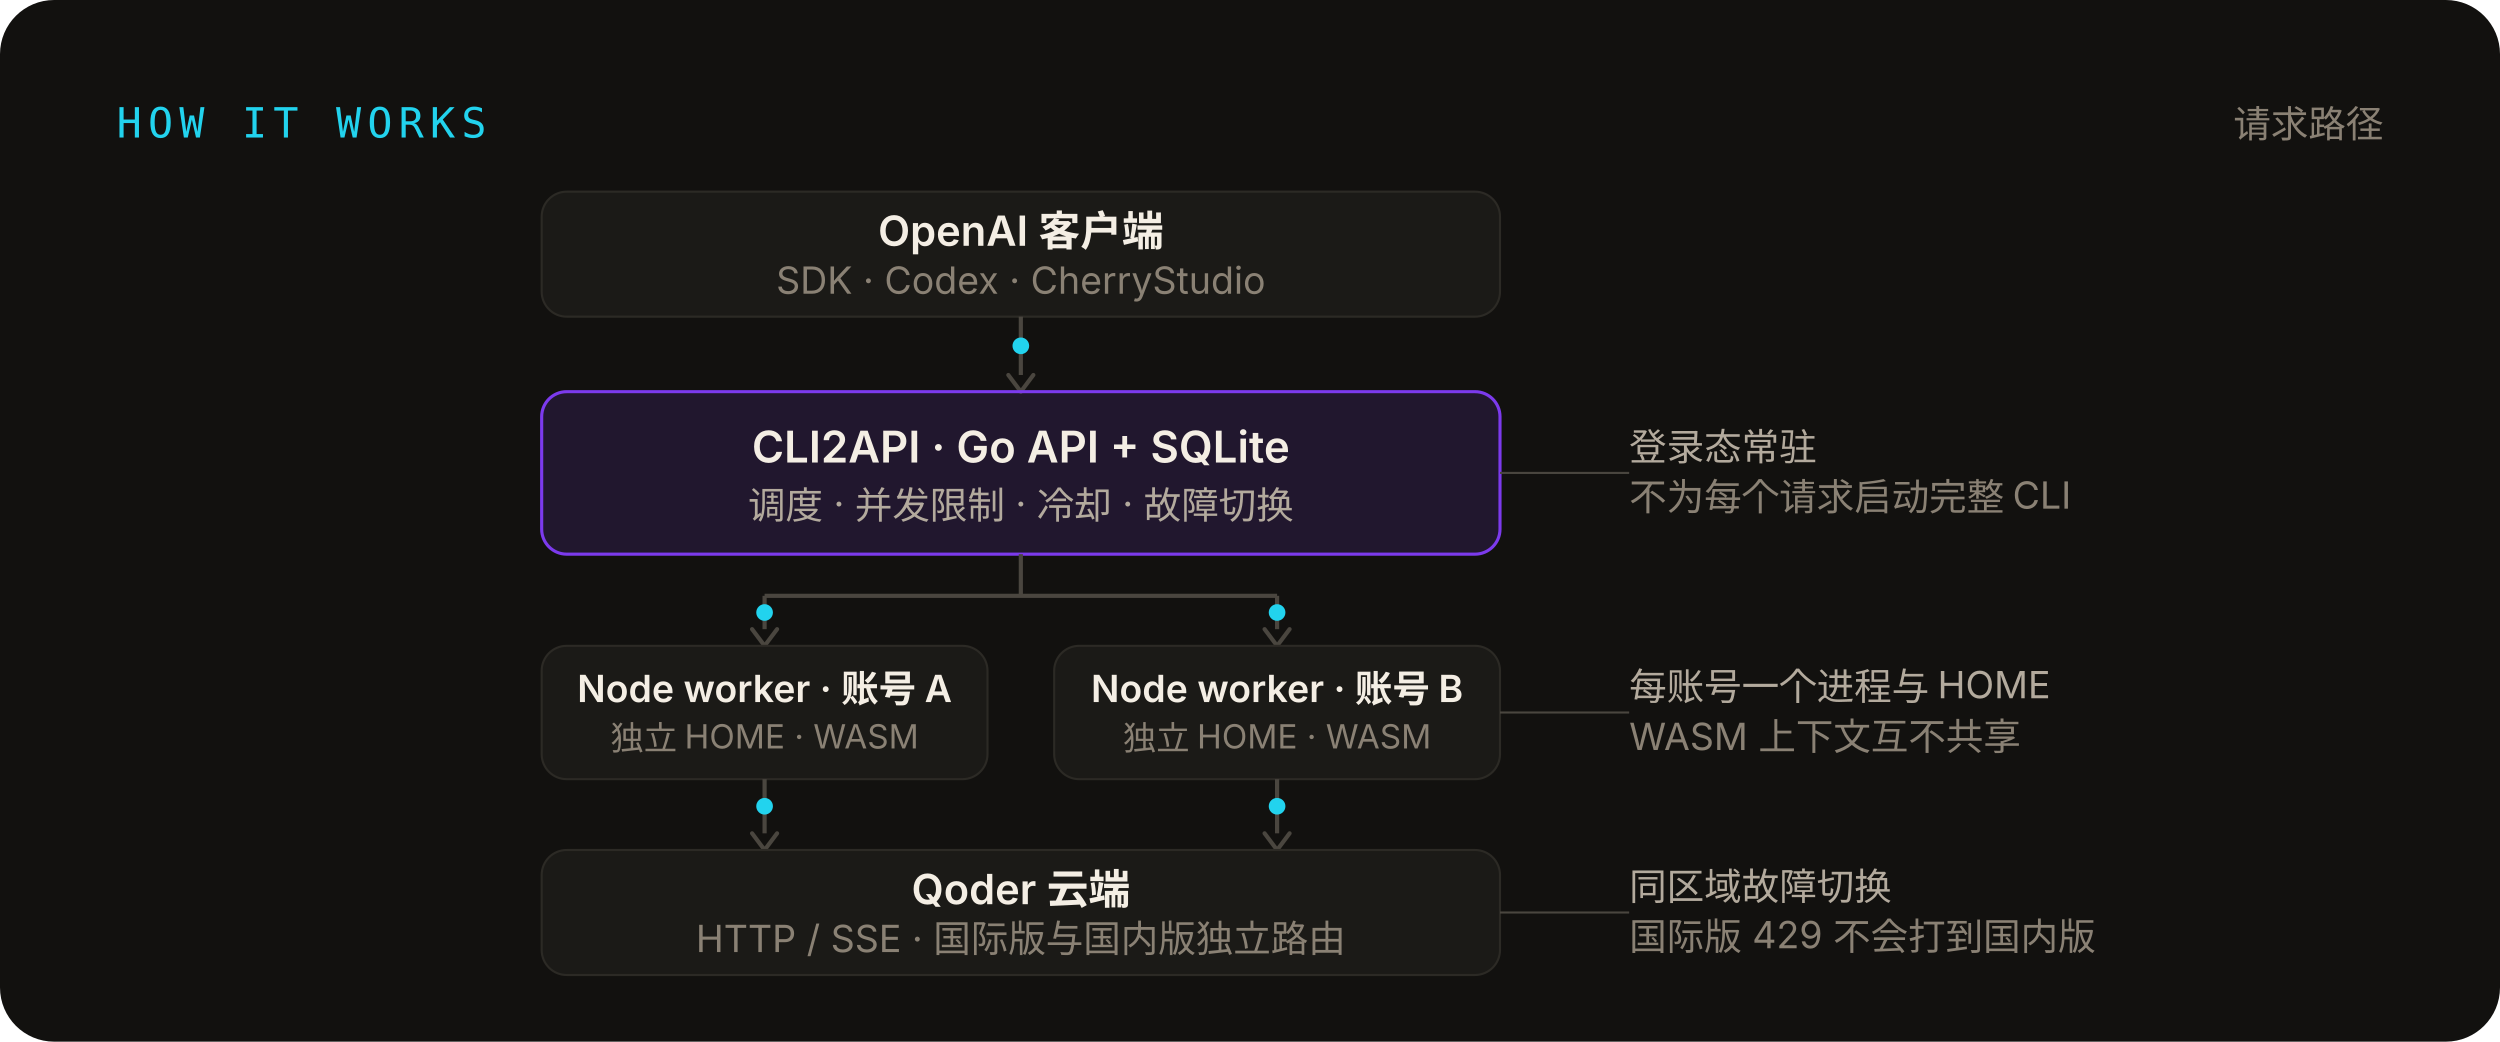
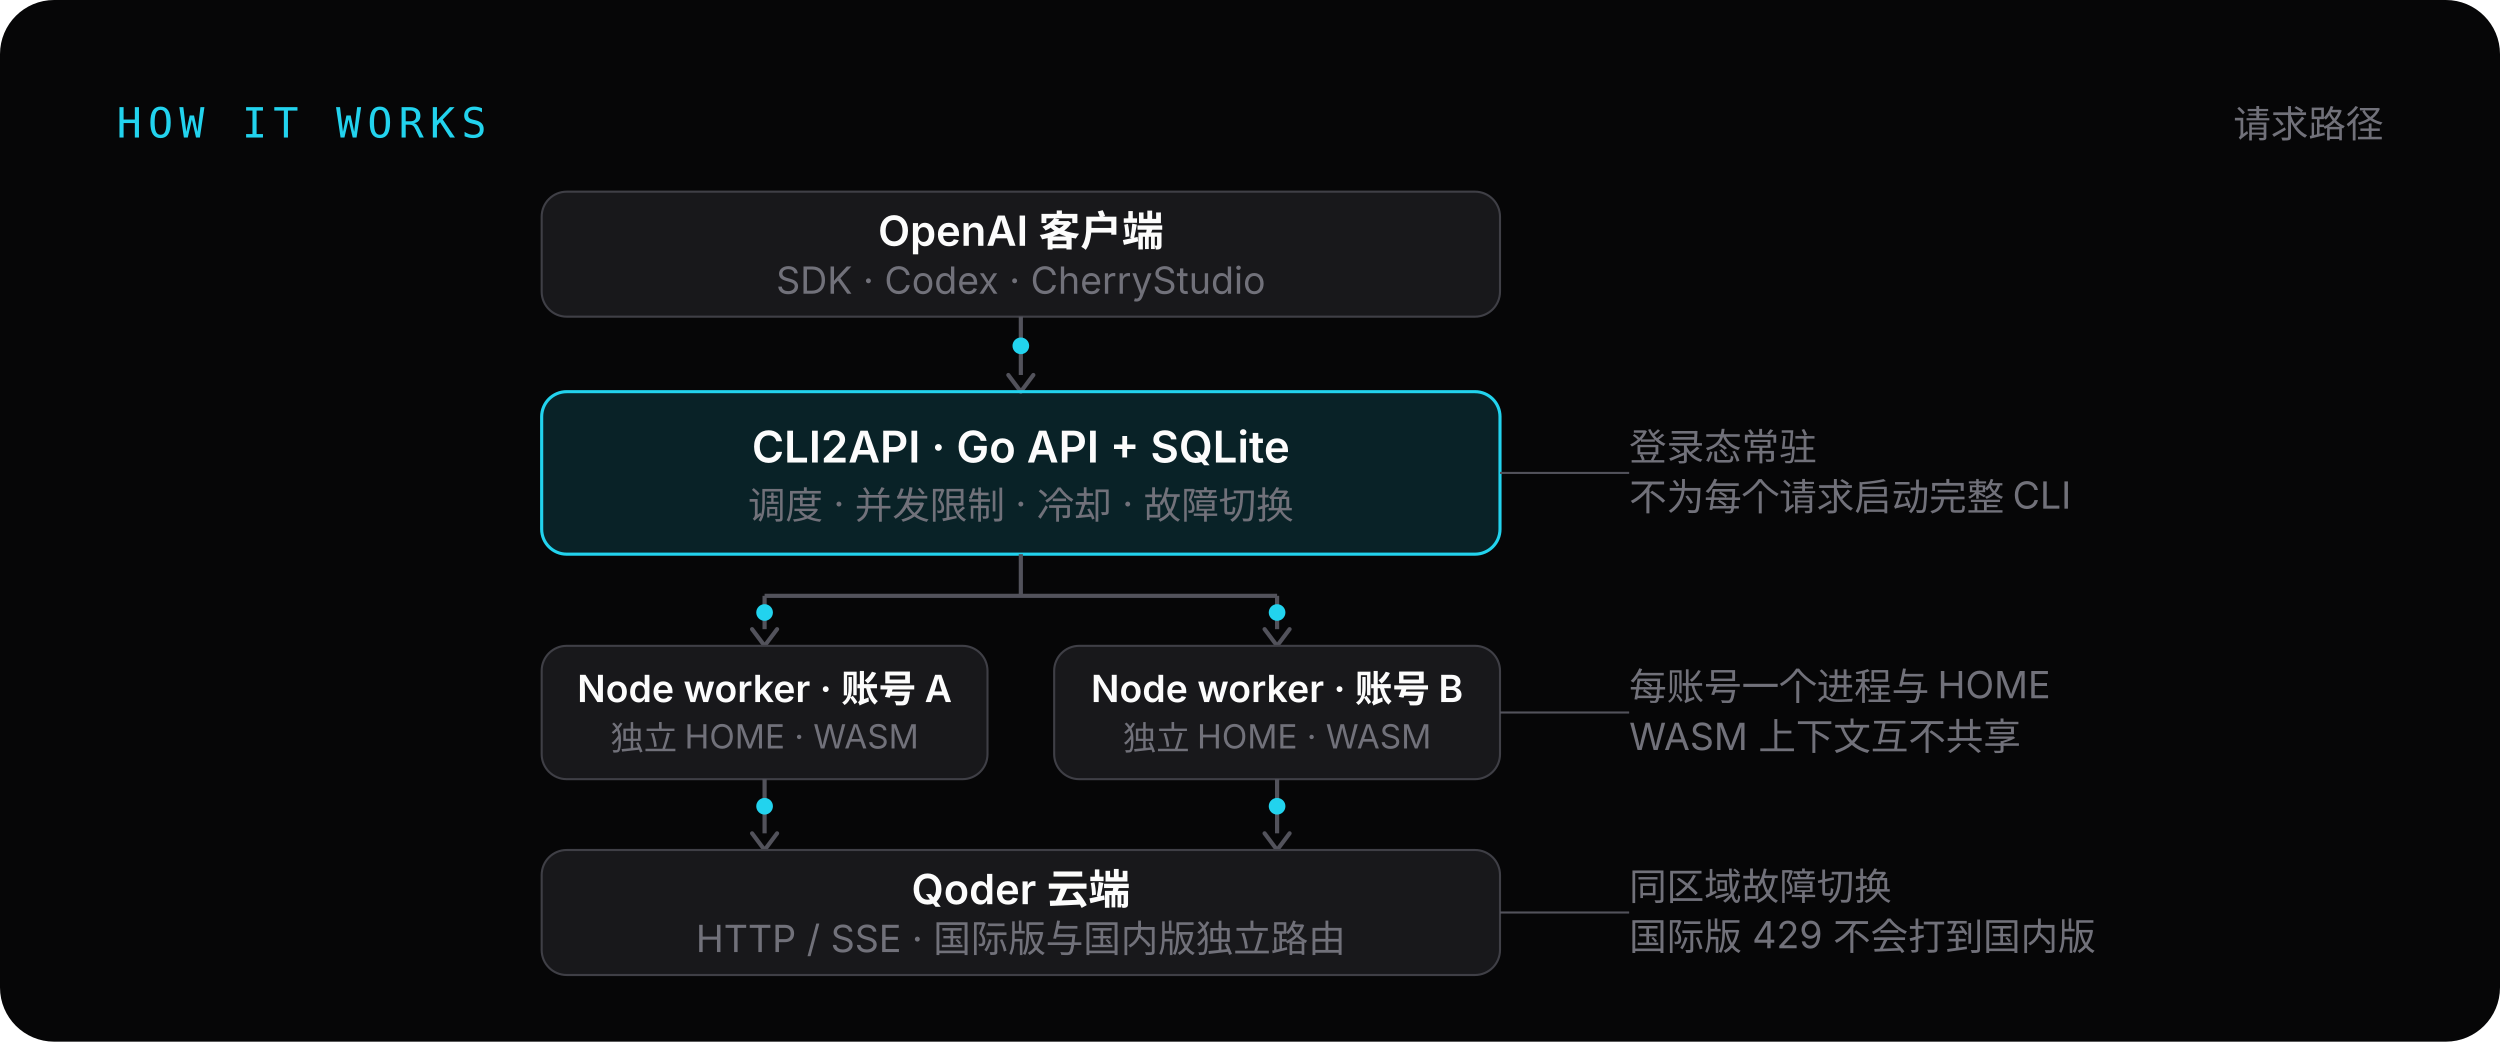
<svg xmlns="http://www.w3.org/2000/svg" width="1200" height="500" viewBox="0 0 1200 500" role="img" aria-labelledby="arch-title-zh arch-desc-zh" font-family="-apple-system, BlinkMacSystemFont, 'Segoe UI', 'PingFang SC', 'Microsoft YaHei', system-ui, sans-serif">
-   <rect width="1200" height="500" rx="26" fill="#12110f" />
+   <rect width="1200" height="500" rx="26" fill="#060607" />
  <text x="56" y="66" font-family="ui-monospace, 'SF Mono', Menlo, Consolas, monospace" font-size="20" letter-spacing="3" fill="#22D3EE">HOW IT WORKS</text>
-   <text x="1144" y="66" text-anchor="end" font-family="ui-monospace, 'SF Mono', Menlo, Consolas, monospace" font-size="18" fill="#8a8174">请求路径</text>
-   <rect x="260" y="92" width="460" height="60" rx="12" fill="#1b1a17" stroke="#2c2a25" />
-   <text x="490" y="118" text-anchor="middle" font-size="20" font-weight="600" fill="#f4eee4">OpenAI 客户端</text>
-   <text x="490" y="141" text-anchor="middle" font-size="18" fill="#8a8174">SDK · Codex · CherryStudio</text>
-   <line x1="490" y1="152" x2="490" y2="180" stroke="#4a463f" stroke-width="2" />
-   <path d="M484 180 l6 8 6 -8" fill="none" stroke="#4a463f" stroke-width="2" stroke-linecap="round" stroke-linejoin="round" />
+   <text x="1144" y="66" text-anchor="end" font-family="ui-monospace, 'SF Mono', Menlo, Consolas, monospace" font-size="18" fill="#71717A">请求路径</text>
+   <rect x="260" y="92" width="460" height="60" rx="12" fill="#18181B" stroke="#3F3F46" />
+   <text x="490" y="118" text-anchor="middle" font-size="20" font-weight="600" fill="#FCFCFC">OpenAI 客户端</text>
+   <text x="490" y="141" text-anchor="middle" font-size="18" fill="#71717A">SDK · Codex · CherryStudio</text>
+   <line x1="490" y1="152" x2="490" y2="180" stroke="#52525B" stroke-width="2" />
+   <path d="M484 180 l6 8 6 -8" fill="none" stroke="#52525B" stroke-width="2" stroke-linecap="round" stroke-linejoin="round" />
  <circle cx="490" cy="166" r="4" fill="#22D3EE" />
-   <rect x="260" y="188" width="460" height="78" rx="12" fill="#7C3AED" fill-opacity="0.14" stroke="#7C3AED" stroke-width="1.5" />
-   <text x="490" y="222" text-anchor="middle" font-size="21" font-weight="600" fill="#f4eee4">CLI2API · Go API + SQLite</text>
-   <text x="490" y="249" text-anchor="middle" font-size="18" fill="#b3aa9d">调度 · 并发限制 · 冷却 · 故障切换</text>
-   <line x1="490" y1="266" x2="490" y2="286" stroke="#4a463f" stroke-width="2" />
-   <line x1="367" y1="286" x2="613" y2="286" stroke="#4a463f" stroke-width="2" />
-   <line x1="367" y1="286" x2="367" y2="302" stroke="#4a463f" stroke-width="2" />
-   <line x1="613" y1="286" x2="613" y2="302" stroke="#4a463f" stroke-width="2" />
-   <path d="M361 302 l6 8 6 -8" fill="none" stroke="#4a463f" stroke-width="2" stroke-linecap="round" stroke-linejoin="round" />
-   <path d="M607 302 l6 8 6 -8" fill="none" stroke="#4a463f" stroke-width="2" stroke-linecap="round" stroke-linejoin="round" />
+   <rect x="260" y="188" width="460" height="78" rx="12" fill="#22D3EE" fill-opacity="0.14" stroke="#22D3EE" stroke-width="1.5" />
+   <text x="490" y="222" text-anchor="middle" font-size="21" font-weight="600" fill="#FCFCFC">CLI2API · Go API + SQLite</text>
+   <text x="490" y="249" text-anchor="middle" font-size="18" fill="#71717A">调度 · 并发限制 · 冷却 · 故障切换</text>
+   <line x1="490" y1="266" x2="490" y2="286" stroke="#52525B" stroke-width="2" />
+   <line x1="367" y1="286" x2="613" y2="286" stroke="#52525B" stroke-width="2" />
+   <line x1="367" y1="286" x2="367" y2="302" stroke="#52525B" stroke-width="2" />
+   <line x1="613" y1="286" x2="613" y2="302" stroke="#52525B" stroke-width="2" />
+   <path d="M361 302 l6 8 6 -8" fill="none" stroke="#52525B" stroke-width="2" stroke-linecap="round" stroke-linejoin="round" />
+   <path d="M607 302 l6 8 6 -8" fill="none" stroke="#52525B" stroke-width="2" stroke-linecap="round" stroke-linejoin="round" />
  <circle cx="367" cy="294" r="4" fill="#22D3EE" />
  <circle cx="613" cy="294" r="4" fill="#22D3EE" />
-   <rect x="260" y="310" width="214" height="64" rx="12" fill="#1b1a17" stroke="#2c2a25" />
-   <text x="367" y="337" text-anchor="middle" font-size="18" font-weight="600" fill="#f4eee4">Node worker · 账号 A</text>
-   <text x="367" y="360" text-anchor="middle" font-size="16" fill="#8a8174">独立 HOME · WASM</text>
-   <rect x="506" y="310" width="214" height="64" rx="12" fill="#1b1a17" stroke="#2c2a25" />
-   <text x="613" y="337" text-anchor="middle" font-size="18" font-weight="600" fill="#f4eee4">Node worker · 账号 B</text>
-   <text x="613" y="360" text-anchor="middle" font-size="16" fill="#8a8174">独立 HOME · WASM</text>
-   <line x1="367" y1="374" x2="367" y2="400" stroke="#4a463f" stroke-width="2" />
-   <line x1="613" y1="374" x2="613" y2="400" stroke="#4a463f" stroke-width="2" />
-   <path d="M361 400 l6 8 6 -8" fill="none" stroke="#4a463f" stroke-width="2" stroke-linecap="round" stroke-linejoin="round" />
-   <path d="M607 400 l6 8 6 -8" fill="none" stroke="#4a463f" stroke-width="2" stroke-linecap="round" stroke-linejoin="round" />
+   <rect x="260" y="310" width="214" height="64" rx="12" fill="#18181B" stroke="#3F3F46" />
+   <text x="367" y="337" text-anchor="middle" font-size="18" font-weight="600" fill="#FCFCFC">Node worker · 账号 A</text>
+   <text x="367" y="360" text-anchor="middle" font-size="16" fill="#71717A">独立 HOME · WASM</text>
+   <rect x="506" y="310" width="214" height="64" rx="12" fill="#18181B" stroke="#3F3F46" />
+   <text x="613" y="337" text-anchor="middle" font-size="18" font-weight="600" fill="#FCFCFC">Node worker · 账号 B</text>
+   <text x="613" y="360" text-anchor="middle" font-size="16" fill="#71717A">独立 HOME · WASM</text>
+   <line x1="367" y1="374" x2="367" y2="400" stroke="#52525B" stroke-width="2" />
+   <line x1="613" y1="374" x2="613" y2="400" stroke="#52525B" stroke-width="2" />
+   <path d="M361 400 l6 8 6 -8" fill="none" stroke="#52525B" stroke-width="2" stroke-linecap="round" stroke-linejoin="round" />
+   <path d="M607 400 l6 8 6 -8" fill="none" stroke="#52525B" stroke-width="2" stroke-linecap="round" stroke-linejoin="round" />
  <circle cx="367" cy="387" r="4" fill="#22D3EE" />
  <circle cx="613" cy="387" r="4" fill="#22D3EE" />
-   <rect x="260" y="408" width="460" height="60" rx="12" fill="#1b1a17" stroke="#2c2a25" />
-   <text x="490" y="434" text-anchor="middle" font-size="20" font-weight="600" fill="#f4eee4">Qoder 云端</text>
-   <text x="490" y="457" text-anchor="middle" font-size="18" fill="#8a8174">HTTP / SSE · 国际版与国内版独立路由</text>
-   <line x1="720" y1="227" x2="782" y2="227" stroke="#4a463f" />
-   <text x="782" y="221" font-size="18" fill="#b3aa9d">登录态常驻</text>
-   <text x="782" y="245" font-size="18" fill="#8a8174">不为每个请求启动完整 CLI</text>
-   <line x1="720" y1="342" x2="782" y2="342" stroke="#4a463f" />
-   <text x="782" y="336" font-size="18" fill="#b3aa9d">每账号一个进程与 HOME</text>
-   <text x="782" y="360" font-size="18" fill="#8a8174">WASM 上下文互不共享</text>
-   <line x1="720" y1="438" x2="782" y2="438" stroke="#4a463f" />
-   <text x="782" y="432" font-size="18" fill="#b3aa9d">同区域故障切换</text>
-   <text x="782" y="456" font-size="18" fill="#8a8174">国际版 429 不会打到国内版</text>
+   <rect x="260" y="408" width="460" height="60" rx="12" fill="#18181B" stroke="#3F3F46" />
+   <text x="490" y="434" text-anchor="middle" font-size="20" font-weight="600" fill="#FCFCFC">Qoder 云端</text>
+   <text x="490" y="457" text-anchor="middle" font-size="18" fill="#71717A">HTTP / SSE · 国际版与国内版独立路由</text>
+   <line x1="720" y1="227" x2="782" y2="227" stroke="#52525B" />
+   <text x="782" y="221" font-size="18" fill="#71717A">登录态常驻</text>
+   <text x="782" y="245" font-size="18" fill="#71717A">不为每个请求启动完整 CLI</text>
+   <line x1="720" y1="342" x2="782" y2="342" stroke="#52525B" />
+   <text x="782" y="336" font-size="18" fill="#71717A">每账号一个进程与 HOME</text>
+   <text x="782" y="360" font-size="18" fill="#71717A">WASM 上下文互不共享</text>
+   <line x1="720" y1="438" x2="782" y2="438" stroke="#52525B" />
+   <text x="782" y="432" font-size="18" fill="#71717A">同区域故障切换</text>
+   <text x="782" y="456" font-size="18" fill="#71717A">国际版 429 不会打到国内版</text>
</svg>
